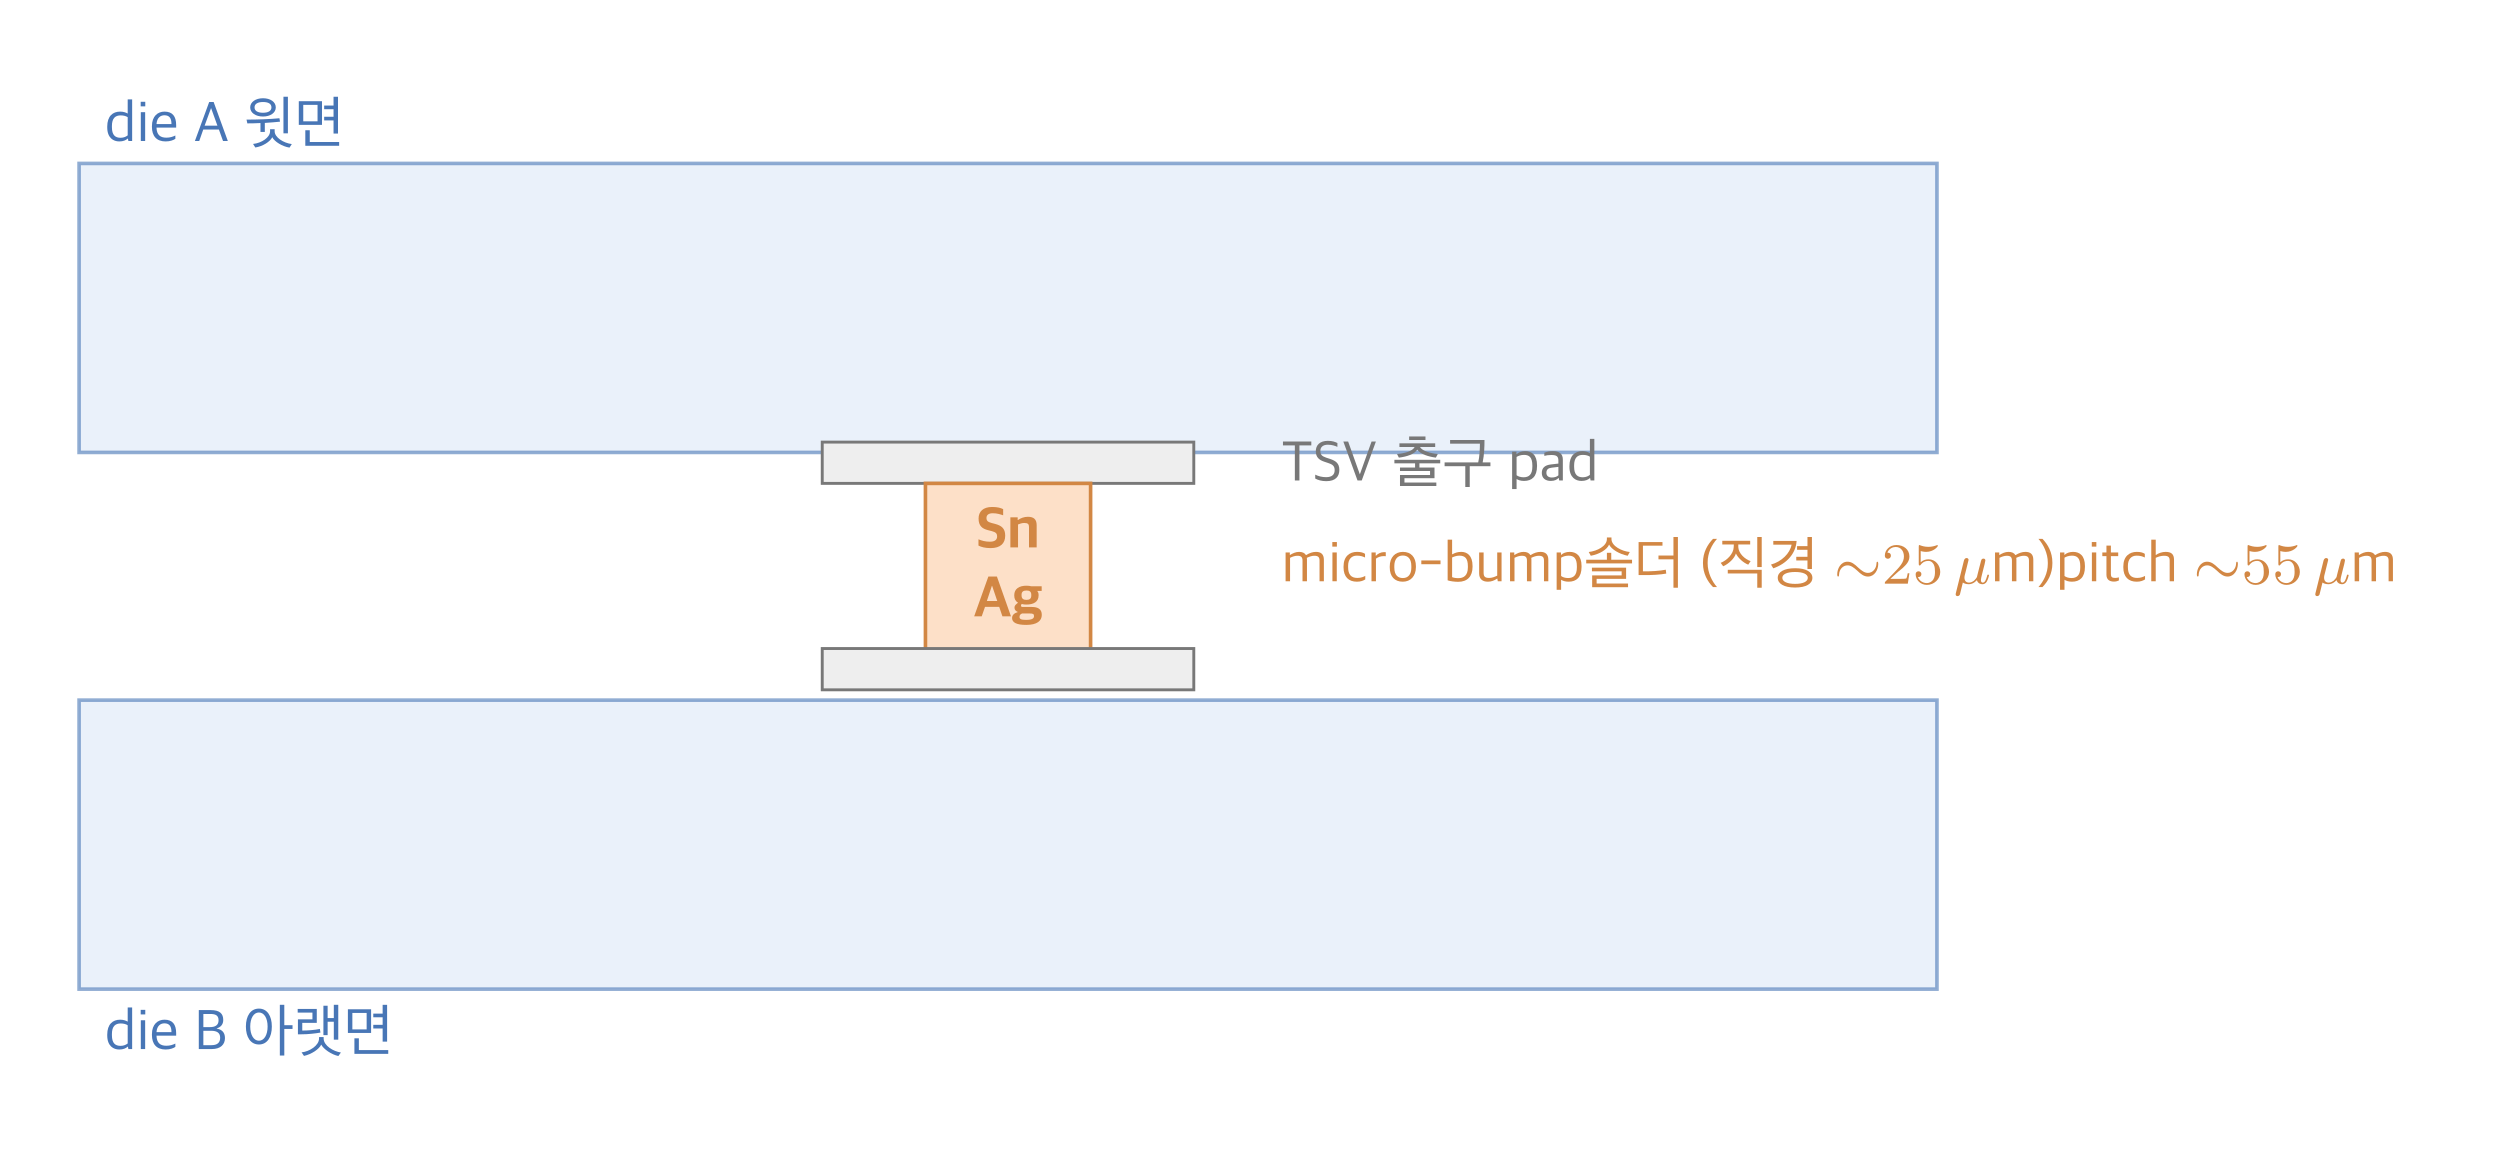
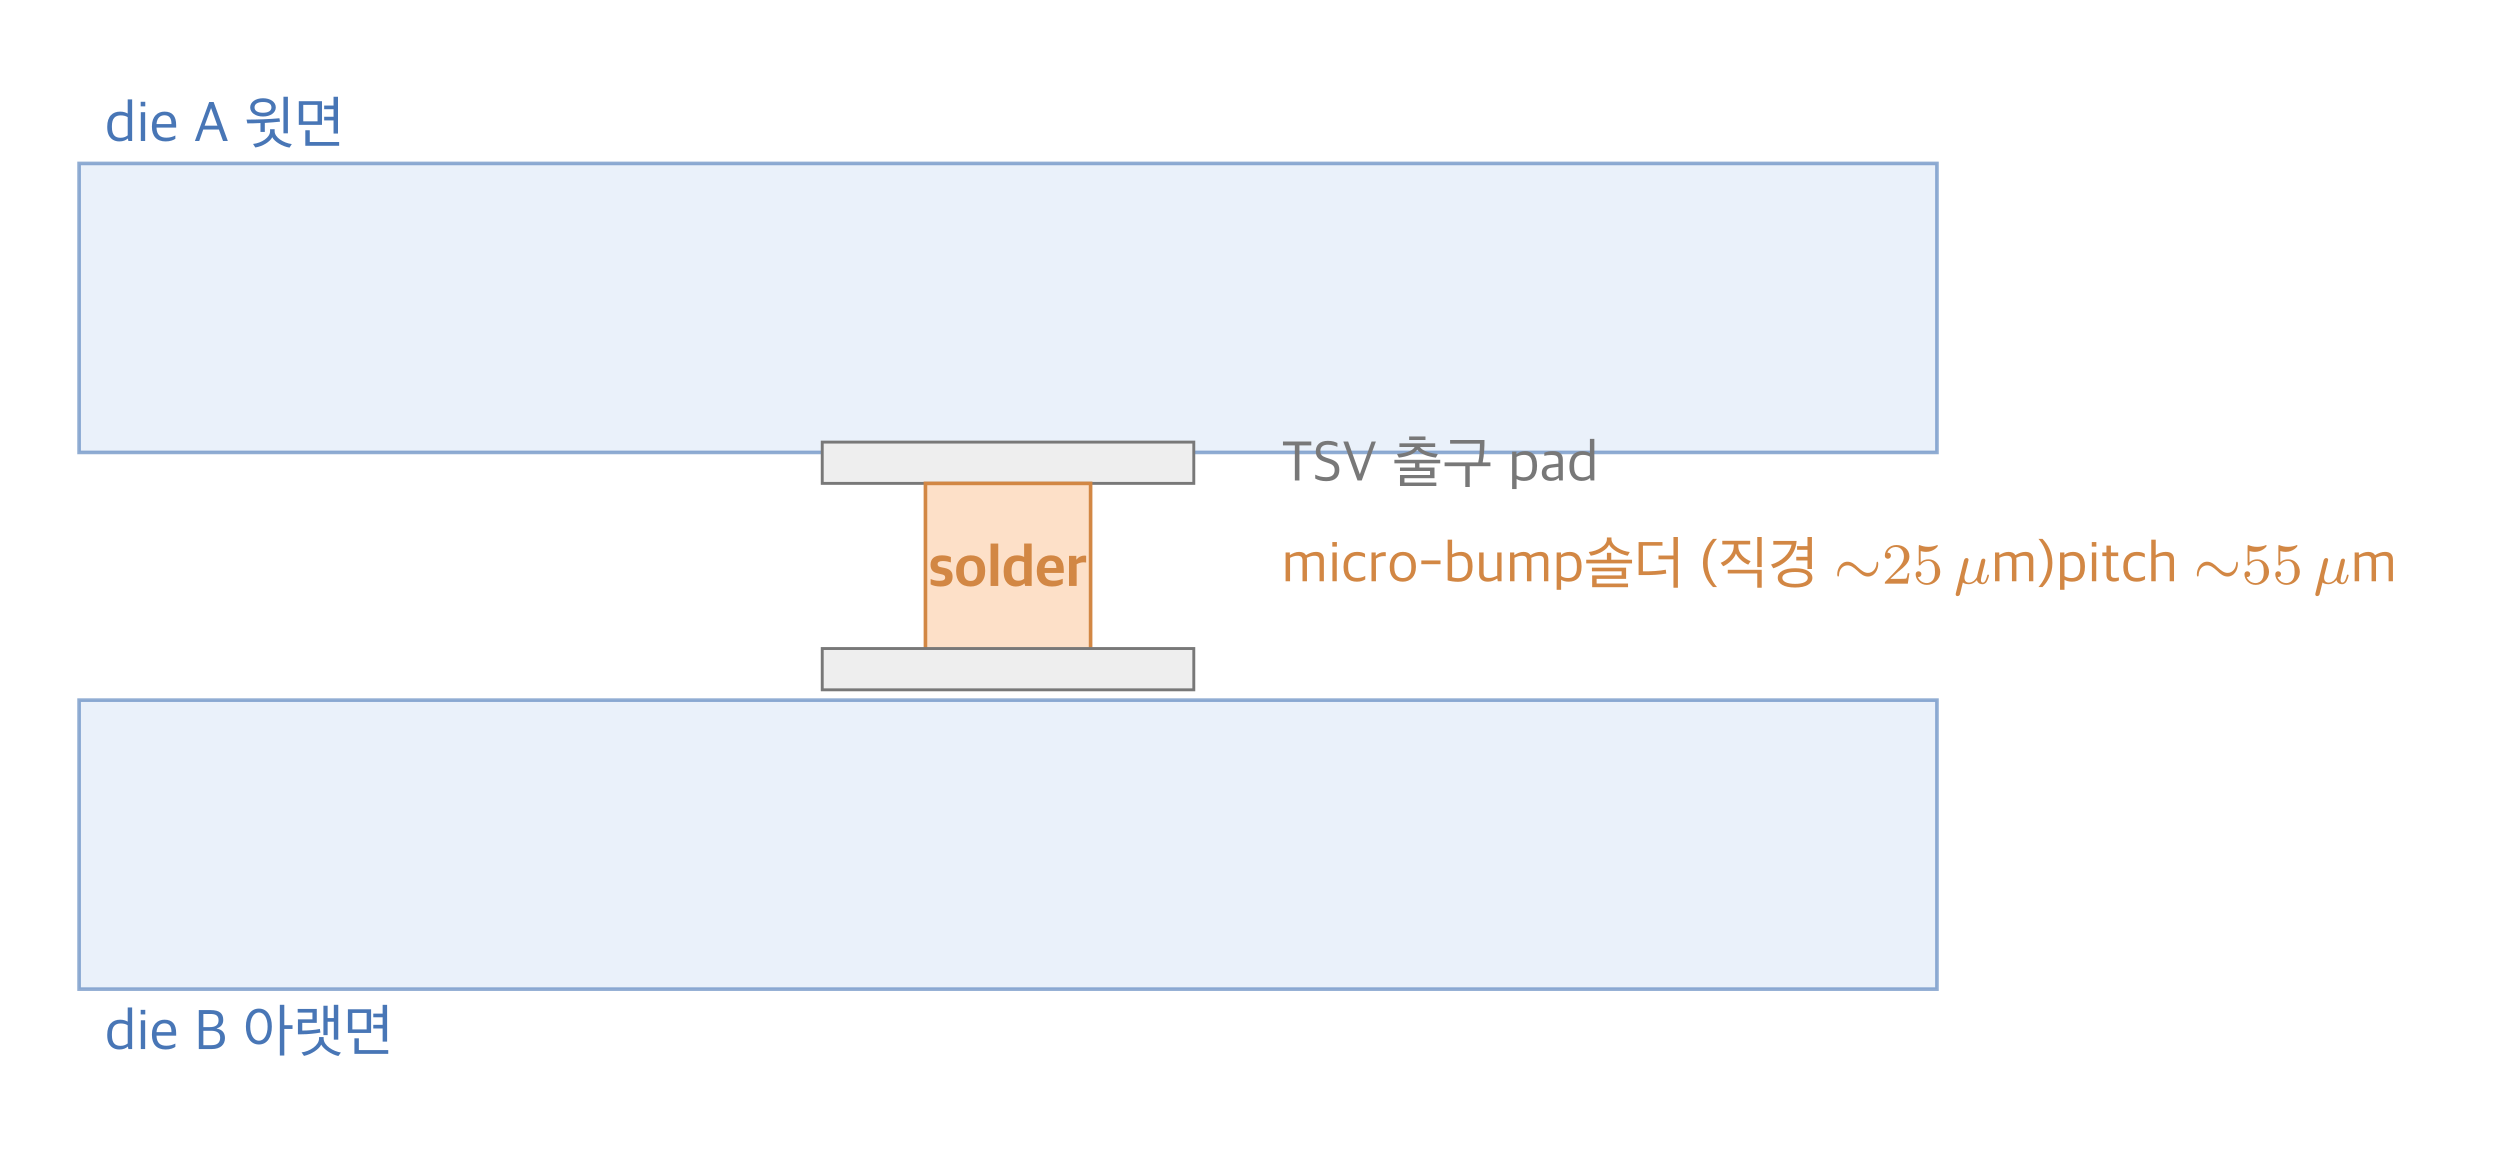
<svg xmlns="http://www.w3.org/2000/svg" xmlns:xlink="http://www.w3.org/1999/xlink" width="341.79pt" height="158.3pt" viewBox="0 0 341.79 158.3">
  <defs>
    <g>
      <g id="glyph-0-0">
        <path d="M 1.984 -0.266 C 2.516 -0.266 2.891 -0.422 3.141 -0.656 L 3.172 -0.656 L 3.234 -0.328 L 3.75 -0.328 L 3.75 -6.016 L 3.141 -6.016 L 3.141 -4.078 C 2.922 -4.203 2.594 -4.344 2.109 -4.344 C 1.094 -4.344 0.344 -3.719 0.344 -2.297 L 0.344 -2.188 C 0.344 -0.734 1.203 -0.266 1.984 -0.266 Z M 2.172 -0.766 C 1.453 -0.766 0.984 -1.109 0.984 -2.219 L 0.984 -2.375 C 0.984 -3.438 1.438 -3.828 2.188 -3.828 C 2.594 -3.828 2.953 -3.719 3.141 -3.578 L 3.141 -1.094 C 2.938 -0.938 2.625 -0.766 2.172 -0.766 Z M 2.172 -0.766 " />
      </g>
      <g id="glyph-0-1">
        <path d="M 0.609 -0.328 L 1.203 -0.328 L 1.203 -4.266 L 0.609 -4.266 Z M 0.594 -5.062 L 1.219 -5.062 L 1.219 -5.688 L 0.594 -5.688 Z M 0.594 -5.062 " />
      </g>
      <g id="glyph-0-2">
        <path d="M 2.203 -0.266 C 2.828 -0.266 3.281 -0.453 3.531 -0.625 L 3.531 -1.078 C 3.172 -0.906 2.812 -0.781 2.297 -0.781 C 1.453 -0.781 0.984 -1.172 0.953 -2.156 L 3.641 -2.156 L 3.641 -2.5 C 3.641 -3.719 3.125 -4.344 2.047 -4.344 C 1.141 -4.344 0.328 -3.734 0.328 -2.359 L 0.328 -2.25 C 0.328 -1.016 0.953 -0.266 2.203 -0.266 Z M 2.031 -3.844 C 2.672 -3.844 3 -3.5 3 -2.641 L 0.953 -2.641 C 1.016 -3.562 1.547 -3.844 2.031 -3.844 Z M 2.031 -3.844 " />
      </g>
      <g id="glyph-0-3">
        <path d="M 0.156 -0.328 L 0.75 -0.328 L 1.297 -1.891 L 3.438 -1.891 L 4 -0.328 L 4.656 -0.328 L 2.719 -5.656 L 2.109 -5.656 Z M 2.359 -4.812 L 2.375 -4.812 L 3.234 -2.422 L 1.484 -2.422 Z M 2.359 -4.812 " />
      </g>
      <g id="glyph-0-4">
        <path d="M 4.328 -4.922 C 4.328 -5.672 3.578 -6.172 2.578 -6.172 C 1.578 -6.172 0.828 -5.656 0.828 -4.922 C 0.828 -4.172 1.578 -3.672 2.578 -3.672 C 3.578 -3.672 4.328 -4.172 4.328 -4.922 Z M 6.516 0.094 C 5.391 -0.047 4.172 -0.812 4.172 -1.656 L 4.172 -1.938 L 3.547 -1.938 L 3.547 -1.656 C 3.547 -0.812 2.391 -0.047 1.219 0.078 L 1.531 0.562 C 2.531 0.406 3.547 -0.219 3.844 -0.844 C 4.156 -0.234 5.219 0.422 6.203 0.578 Z M 5.984 -1.375 L 5.984 -6.375 L 5.375 -6.375 L 5.375 -1.375 Z M 2.828 -1.562 L 2.828 -2.797 C 3.609 -2.844 4.438 -2.922 4.906 -2.969 L 4.828 -3.438 C 4.172 -3.375 3.5 -3.328 2.641 -3.297 C 1.875 -3.266 1.156 -3.25 0.328 -3.25 L 0.438 -2.734 C 1.031 -2.734 1.625 -2.75 2.234 -2.781 L 2.234 -1.562 Z M 3.734 -4.922 C 3.734 -4.422 3.266 -4.188 2.578 -4.188 C 1.891 -4.188 1.422 -4.422 1.422 -4.922 C 1.422 -5.422 1.891 -5.656 2.578 -5.656 C 3.297 -5.656 3.734 -5.422 3.734 -4.922 Z M 3.734 -4.922 " />
      </g>
      <g id="glyph-0-5">
        <path d="M 5.359 -4.672 L 5.359 -3.641 L 4.078 -3.641 L 4.078 -3.141 L 5.359 -3.141 L 5.359 -1.344 L 5.969 -1.344 L 5.969 -6.375 L 5.359 -6.375 L 5.359 -5.172 L 4.078 -5.172 L 4.078 -4.672 Z M 6.125 0.328 L 6.125 -0.188 L 2.109 -0.188 L 2.109 -1.797 L 1.5 -1.797 L 1.5 0.328 Z M 3.781 -2.531 L 3.781 -5.766 L 0.609 -5.766 L 0.609 -2.531 Z M 3.172 -3.016 L 1.219 -3.016 L 1.219 -5.266 L 3.172 -5.266 Z M 3.172 -3.016 " />
      </g>
      <g id="glyph-0-6">
        <path d="M 1.844 -0.328 L 2.469 -0.328 L 2.469 -5.125 L 4.094 -5.125 L 4.094 -5.656 L 0.219 -5.656 L 0.219 -5.125 L 1.844 -5.125 Z M 1.844 -0.328 " />
      </g>
      <g id="glyph-0-7">
        <path d="M 1.828 -0.234 C 3.078 -0.234 3.609 -0.859 3.609 -1.781 C 3.609 -2.688 3.109 -3.016 2.328 -3.281 L 1.797 -3.453 C 1.203 -3.656 1.016 -3.875 1.016 -4.391 C 1.016 -4.891 1.375 -5.219 2.031 -5.219 C 2.609 -5.219 3.031 -5.062 3.344 -4.922 L 3.344 -5.453 C 3.047 -5.594 2.672 -5.75 2.047 -5.75 C 0.938 -5.75 0.391 -5.156 0.391 -4.328 C 0.391 -3.531 0.812 -3.141 1.562 -2.891 L 2.078 -2.719 C 2.719 -2.516 2.969 -2.281 2.969 -1.734 C 2.969 -1.156 2.625 -0.781 1.797 -0.781 C 1.234 -0.781 0.719 -0.922 0.312 -1.125 L 0.312 -0.594 C 0.672 -0.391 1.172 -0.234 1.828 -0.234 Z M 1.828 -0.234 " />
      </g>
      <g id="glyph-0-8">
        <path d="M 2.094 -0.328 L 2.672 -0.328 L 4.609 -5.656 L 4.016 -5.656 L 2.422 -1.188 L 2.406 -1.188 L 0.812 -5.656 L 0.156 -5.656 Z M 2.094 -0.328 " />
      </g>
      <g id="glyph-0-9">
        <path d="M 6.031 0.422 L 6.031 -0.047 L 1.672 -0.047 L 1.672 -0.641 L 5.781 -0.641 L 5.781 -2.094 L 3.719 -2.094 L 3.719 -2.672 L 6.562 -2.672 L 6.562 -3.156 L 0.297 -3.156 L 0.297 -2.672 L 3.125 -2.672 L 3.125 -2.094 L 1.062 -2.094 L 1.062 -1.625 L 5.172 -1.625 L 5.172 -1.078 L 1.062 -1.078 L 1.062 0.422 Z M 6.234 -3.953 C 5.234 -4.031 4.078 -4.375 3.797 -4.906 L 5.875 -4.906 L 5.875 -5.406 L 0.984 -5.406 L 0.984 -4.906 L 3.062 -4.906 C 2.812 -4.359 1.734 -4.031 0.656 -3.953 L 0.906 -3.453 C 1.984 -3.578 3.031 -3.922 3.422 -4.547 C 3.844 -3.922 4.984 -3.578 5.969 -3.453 Z M 4.547 -5.859 L 4.547 -6.344 L 2.312 -6.344 L 2.312 -5.859 Z M 4.547 -5.859 " />
      </g>
      <g id="glyph-0-10">
        <path d="M 5.75 -5.859 L 1.047 -5.859 L 1.047 -5.359 L 5.125 -5.359 C 5.125 -4.688 5.078 -3.547 4.891 -2.797 L 0.297 -2.797 L 0.297 -2.281 L 3.125 -2.281 L 3.125 0.562 L 3.734 0.562 L 3.734 -2.281 L 6.562 -2.281 L 6.562 -2.797 L 5.5 -2.797 C 5.719 -3.859 5.75 -4.922 5.75 -5.859 Z M 5.75 -5.859 " />
      </g>
      <g id="glyph-0-11">
        <path d="M 0.578 0.844 L 1.188 0.844 L 1.188 -0.531 C 1.406 -0.391 1.75 -0.266 2.203 -0.266 C 3.281 -0.266 3.984 -0.859 3.984 -2.297 L 3.984 -2.406 C 3.984 -3.859 3.234 -4.344 2.359 -4.344 C 1.859 -4.344 1.438 -4.172 1.203 -3.938 L 1.172 -3.938 L 1.172 -4.266 L 0.578 -4.266 Z M 2.141 -0.766 C 1.734 -0.766 1.375 -0.891 1.188 -1.047 L 1.188 -3.547 C 1.375 -3.672 1.75 -3.828 2.203 -3.828 C 2.922 -3.828 3.344 -3.484 3.344 -2.375 L 3.344 -2.219 C 3.344 -1.156 2.891 -0.766 2.141 -0.766 Z M 2.141 -0.766 " />
      </g>
      <g id="glyph-0-12">
        <path d="M 1.547 -0.266 C 2.078 -0.266 2.406 -0.453 2.594 -0.672 L 2.625 -0.672 L 2.688 -0.328 L 3.188 -0.328 L 3.188 -3.188 C 3.188 -3.984 2.703 -4.344 1.828 -4.344 C 1.375 -4.344 1 -4.266 0.656 -4.125 L 0.656 -3.688 C 0.906 -3.766 1.219 -3.812 1.594 -3.812 C 2.297 -3.812 2.578 -3.656 2.578 -3.047 L 2.578 -2.641 L 1.516 -2.516 C 0.75 -2.422 0.312 -2.062 0.312 -1.359 C 0.312 -0.625 0.828 -0.266 1.547 -0.266 Z M 1.688 -0.734 C 1.234 -0.734 0.938 -0.953 0.938 -1.375 C 0.938 -1.828 1.188 -2.031 1.672 -2.078 L 2.578 -2.188 L 2.578 -1.031 C 2.406 -0.859 2.062 -0.734 1.688 -0.734 Z M 1.688 -0.734 " />
      </g>
      <g id="glyph-0-13">
        <path d="M 0.578 -0.328 L 1.188 -0.328 L 1.188 -3.531 C 1.5 -3.688 1.844 -3.812 2.188 -3.812 C 2.703 -3.812 2.891 -3.625 2.891 -3.141 L 2.891 -0.328 L 3.5 -0.328 L 3.5 -3.266 C 3.5 -3.359 3.5 -3.438 3.484 -3.531 C 3.844 -3.703 4.188 -3.812 4.5 -3.812 C 5.031 -3.812 5.219 -3.625 5.219 -3.141 L 5.219 -0.328 L 5.812 -0.328 L 5.812 -3.266 C 5.812 -4.031 5.406 -4.344 4.734 -4.344 C 4.281 -4.344 3.828 -4.188 3.391 -3.906 L 3.359 -3.906 C 3.188 -4.203 2.859 -4.344 2.422 -4.344 C 1.969 -4.344 1.562 -4.156 1.188 -3.922 L 1.156 -3.922 L 1.156 -4.266 L 0.578 -4.266 Z M 0.578 -0.328 " />
      </g>
      <g id="glyph-0-14">
        <path d="M 2.156 -0.266 C 2.703 -0.266 3.047 -0.422 3.297 -0.578 L 3.297 -1.062 C 3.109 -0.953 2.75 -0.781 2.219 -0.781 C 1.375 -0.781 0.953 -1.234 0.953 -2.25 L 0.953 -2.438 C 0.953 -3.344 1.422 -3.828 2.141 -3.828 C 2.656 -3.828 2.906 -3.734 3.266 -3.578 L 3.266 -4.078 C 3 -4.25 2.688 -4.344 2.172 -4.344 C 1.156 -4.344 0.328 -3.734 0.328 -2.344 L 0.328 -2.219 C 0.328 -0.922 1.031 -0.266 2.156 -0.266 Z M 2.156 -0.266 " />
      </g>
      <g id="glyph-0-15">
        <path d="M 0.578 -0.328 L 1.188 -0.328 L 1.188 -3.422 C 1.469 -3.625 1.844 -3.766 2.25 -3.766 C 2.312 -3.766 2.422 -3.766 2.531 -3.75 L 2.531 -4.297 C 2.5 -4.297 2.375 -4.312 2.297 -4.312 C 1.844 -4.312 1.422 -4.078 1.203 -3.828 L 1.156 -3.828 L 1.156 -4.266 L 0.578 -4.266 Z M 0.578 -0.328 " />
      </g>
      <g id="glyph-0-16">
        <path d="M 2.109 -0.266 C 3.172 -0.266 3.906 -1.016 3.906 -2.266 L 3.906 -2.375 C 3.906 -3.625 3.234 -4.344 2.125 -4.344 C 1.062 -4.344 0.328 -3.594 0.328 -2.344 L 0.328 -2.234 C 0.328 -0.969 1 -0.266 2.109 -0.266 Z M 2.125 -0.766 C 1.469 -0.766 0.953 -1.125 0.953 -2.219 L 0.953 -2.406 C 0.953 -3.328 1.391 -3.844 2.109 -3.844 C 2.75 -3.844 3.281 -3.484 3.281 -2.391 L 3.281 -2.188 C 3.281 -1.266 2.844 -0.766 2.125 -0.766 Z M 2.125 -0.766 " />
      </g>
      <g id="glyph-0-17">
        <path d="M 0.406 -2.656 L 3.031 -2.656 L 3.031 -3.172 L 0.406 -3.172 Z M 0.406 -2.656 " />
      </g>
      <g id="glyph-0-18">
        <path d="M 2.016 -0.25 C 3.281 -0.25 3.984 -0.984 3.984 -2.312 L 3.984 -2.406 C 3.984 -3.891 3.203 -4.344 2.438 -4.344 C 1.906 -4.344 1.531 -4.188 1.234 -4.016 L 1.188 -4.016 L 1.188 -6.016 L 0.578 -6.016 L 0.578 -0.453 C 0.922 -0.328 1.562 -0.25 2.016 -0.25 Z M 2.047 -0.75 C 1.656 -0.75 1.375 -0.812 1.188 -0.891 L 1.188 -3.578 C 1.391 -3.672 1.766 -3.828 2.172 -3.828 C 2.953 -3.828 3.344 -3.469 3.344 -2.375 L 3.344 -2.219 C 3.344 -1.094 2.75 -0.75 2.047 -0.75 Z M 2.047 -0.75 " />
      </g>
      <g id="glyph-0-19">
        <path d="M 1.766 -0.266 C 2.234 -0.266 2.656 -0.438 3.016 -0.688 L 3.047 -0.688 L 3.109 -0.328 L 3.625 -0.328 L 3.625 -4.266 L 3.031 -4.266 L 3.031 -1.094 C 2.703 -0.938 2.344 -0.781 1.922 -0.781 C 1.344 -0.781 1.172 -0.984 1.172 -1.5 L 1.172 -4.266 L 0.562 -4.266 L 0.562 -1.406 C 0.562 -0.656 0.984 -0.266 1.766 -0.266 Z M 1.766 -0.266 " />
      </g>
      <g id="glyph-0-20">
        <path d="M 6.016 0.484 L 6.016 -0.016 L 1.719 -0.016 L 1.719 -0.656 L 5.75 -0.656 L 5.75 -2.188 L 1.078 -2.188 L 1.078 -1.688 L 5.141 -1.688 L 5.141 -1.125 L 1.109 -1.125 L 1.109 0.484 Z M 6.562 -2.766 L 6.562 -3.266 L 3.719 -3.266 L 3.719 -4.219 L 3.125 -4.219 L 3.125 -3.266 L 0.297 -3.266 L 0.297 -2.766 Z M 6.25 -4.328 C 5.203 -4.422 3.75 -5.125 3.75 -6.094 L 3.75 -6.312 L 3.125 -6.312 L 3.125 -6.094 C 3.125 -5.141 1.797 -4.453 0.641 -4.328 L 0.922 -3.812 C 2.125 -4.031 3.172 -4.672 3.422 -5.344 C 3.75 -4.688 4.812 -4.047 5.969 -3.812 Z M 6.25 -4.328 " />
      </g>
      <g id="glyph-0-21">
        <path d="M 5.969 0.562 L 5.969 -6.375 L 5.359 -6.375 L 5.359 -3.844 L 3.312 -3.844 L 3.312 -3.328 L 5.359 -3.328 L 5.359 0.562 Z M 4.312 -1.906 C 3.547 -1.75 2.219 -1.656 1.188 -1.688 L 1.188 -5.188 L 3.859 -5.188 L 3.859 -5.688 L 0.594 -5.688 L 0.594 -1.172 L 1.062 -1.172 C 2.297 -1.141 3.609 -1.234 4.375 -1.375 Z M 4.312 -1.906 " />
      </g>
      <g id="glyph-0-22">
        <path d="M 1.828 0.469 L 2.375 0.469 C 1.672 -0.312 1.094 -1.531 1.094 -2.75 L 1.094 -2.938 C 1.094 -4.203 1.672 -5.344 2.375 -6.125 L 1.828 -6.125 C 1.094 -5.375 0.453 -4.297 0.453 -2.891 L 0.453 -2.766 C 0.453 -1.359 1.094 -0.266 1.828 0.469 Z M 1.828 0.469 " />
      </g>
      <g id="glyph-0-23">
        <path d="M 0.578 -5.359 L 2.156 -5.359 C 2.156 -5.234 2.156 -5.078 2.141 -5 C 2.109 -4.078 1.234 -3.188 0.359 -2.844 L 0.703 -2.375 C 1.453 -2.703 2.266 -3.469 2.438 -4.125 C 2.734 -3.5 3.453 -2.859 4.125 -2.594 L 4.453 -3.078 C 3.672 -3.344 2.812 -4.109 2.766 -5 C 2.766 -5.078 2.766 -5.234 2.766 -5.359 L 4.391 -5.359 L 4.391 -5.859 L 0.578 -5.859 Z M 1.328 -1.891 L 1.328 -1.391 L 5.359 -1.391 L 5.359 0.562 L 5.969 0.562 L 5.969 -1.891 Z M 5.969 -2.266 L 5.969 -6.375 L 5.359 -6.375 L 5.359 -2.266 Z M 5.969 -2.266 " />
      </g>
      <g id="glyph-0-24">
        <path d="M 6.031 -0.797 C 6.031 -1.594 5.172 -2.109 3.672 -2.109 C 2.156 -2.109 1.297 -1.594 1.297 -0.797 C 1.297 0.016 2.156 0.531 3.672 0.531 C 5.172 0.531 6.031 0.016 6.031 -0.797 Z M 3.672 -1.594 C 4.766 -1.594 5.406 -1.297 5.406 -0.797 C 5.406 -0.281 4.766 0.031 3.672 0.031 C 2.578 0.031 1.922 -0.281 1.922 -0.797 C 1.922 -1.297 2.578 -1.594 3.672 -1.594 Z M 3.828 -3.172 L 5.359 -3.172 L 5.359 -2 L 5.969 -2 L 5.969 -6.375 L 5.359 -6.375 L 5.359 -5.125 L 3.938 -5.125 L 3.938 -4.625 L 5.359 -4.625 L 5.359 -3.672 L 3.828 -3.672 Z M 3.875 -5.844 L 0.688 -5.844 L 0.688 -5.328 L 3.188 -5.328 C 2.984 -4.156 1.812 -3 0.375 -2.609 L 0.688 -2.094 C 2.516 -2.734 3.766 -4.094 3.875 -5.844 Z M 3.875 -5.844 " />
      </g>
      <g id="glyph-0-25">
        <path d="M 0.141 0.469 L 0.688 0.469 C 1.422 -0.266 2.047 -1.344 2.047 -2.766 L 2.047 -2.891 C 2.047 -4.297 1.422 -5.375 0.688 -6.125 L 0.141 -6.125 C 0.844 -5.328 1.422 -4.125 1.422 -2.891 L 1.422 -2.703 C 1.422 -1.438 0.844 -0.312 0.141 0.469 Z M 0.141 0.469 " />
      </g>
      <g id="glyph-0-26">
        <path d="M 1.828 -0.281 C 2.172 -0.281 2.328 -0.375 2.5 -0.438 L 2.5 -0.859 C 2.328 -0.812 2.156 -0.781 1.984 -0.781 C 1.531 -0.781 1.406 -0.938 1.406 -1.312 L 1.406 -3.766 L 2.406 -3.766 L 2.406 -4.266 L 1.406 -4.266 L 1.406 -5.203 L 0.797 -5.203 L 0.797 -4.266 L 0.234 -4.266 L 0.234 -3.766 L 0.797 -3.766 L 0.797 -1.219 C 0.797 -0.562 1.203 -0.281 1.828 -0.281 Z M 1.828 -0.281 " />
      </g>
      <g id="glyph-0-27">
        <path d="M 0.578 -0.328 L 1.188 -0.328 L 1.188 -3.531 C 1.516 -3.688 1.922 -3.812 2.297 -3.812 C 2.922 -3.812 3.094 -3.625 3.094 -3.141 L 3.094 -0.328 L 3.688 -0.328 L 3.688 -3.266 C 3.688 -4.031 3.312 -4.344 2.547 -4.344 C 2.062 -4.344 1.562 -4.172 1.219 -3.922 L 1.188 -3.922 L 1.188 -6.016 L 0.578 -6.016 Z M 0.578 -0.328 " />
      </g>
      <g id="glyph-0-28">
        <path d="M 0.688 -0.328 L 2.469 -0.328 C 3.672 -0.328 4.266 -0.953 4.266 -1.828 C 4.266 -2.641 3.797 -3.016 3.141 -3.125 L 3.141 -3.156 C 3.766 -3.344 4.031 -3.766 4.031 -4.312 C 4.031 -5.172 3.547 -5.656 2.312 -5.656 L 0.688 -5.656 Z M 1.312 -0.859 L 1.312 -2.828 L 2.359 -2.828 C 3.156 -2.828 3.609 -2.562 3.609 -1.875 C 3.609 -1.188 3.203 -0.859 2.422 -0.859 Z M 1.312 -3.328 L 1.312 -5.125 L 2.266 -5.125 C 3.016 -5.125 3.391 -4.906 3.391 -4.25 C 3.391 -3.562 2.891 -3.328 2.219 -3.328 Z M 1.312 -3.328 " />
      </g>
      <g id="glyph-0-29">
        <path d="M 6.766 -3.078 L 6.766 -3.594 L 5.641 -3.594 L 5.641 -6.375 L 5.031 -6.375 L 5.031 0.562 L 5.641 0.562 L 5.641 -3.078 Z M 0.391 -3.406 C 0.391 -1.938 1.047 -0.953 2.172 -0.953 C 3.297 -0.953 3.938 -1.938 3.938 -3.406 C 3.938 -4.875 3.297 -5.859 2.172 -5.859 C 1.047 -5.859 0.391 -4.875 0.391 -3.406 Z M 3.359 -3.406 C 3.359 -2.266 2.891 -1.469 2.172 -1.469 C 1.453 -1.469 0.984 -2.266 0.984 -3.406 C 0.984 -4.547 1.453 -5.328 2.172 -5.328 C 2.891 -5.328 3.359 -4.547 3.359 -3.406 Z M 3.359 -3.406 " />
      </g>
      <g id="glyph-0-30">
        <path d="M 6.156 -1.609 L 6.156 -6.375 L 5.547 -6.375 L 5.547 -4.562 L 4.703 -4.562 L 4.703 -6.25 L 4.125 -6.25 L 4.125 -2.234 L 4.703 -2.234 L 4.703 -4.062 L 5.547 -4.062 L 5.547 -1.609 Z M 3.641 -3.078 C 2.906 -2.922 1.938 -2.859 1.234 -2.859 L 1.234 -3.906 L 3.219 -3.906 L 3.219 -5.812 L 0.609 -5.812 L 0.609 -5.312 L 2.625 -5.312 L 2.625 -4.391 L 0.641 -4.391 L 0.641 -2.344 L 1.078 -2.344 C 2.062 -2.344 2.969 -2.453 3.719 -2.578 Z M 6.516 0.141 C 5.5 0 4.156 -0.781 4.156 -1.781 L 4.156 -1.969 L 3.531 -1.969 L 3.531 -1.781 C 3.531 -0.797 2.203 0.016 1.141 0.125 C 1.25 0.281 1.359 0.438 1.469 0.609 C 2.484 0.391 3.547 -0.312 3.828 -0.938 C 4.125 -0.328 5.25 0.438 6.172 0.625 C 6.281 0.453 6.406 0.297 6.516 0.141 Z M 6.516 0.141 " />
      </g>
      <g id="glyph-1-0">
-         <path d="M 1.953 -0.234 C 3.297 -0.234 3.953 -0.875 3.953 -1.938 C 3.953 -2.938 3.438 -3.312 2.562 -3.547 L 2.078 -3.672 C 1.562 -3.812 1.391 -3.984 1.391 -4.359 C 1.391 -4.766 1.688 -5 2.25 -5 C 2.859 -5 3.297 -4.844 3.672 -4.719 L 3.672 -5.562 C 3.344 -5.719 2.938 -5.859 2.172 -5.859 C 0.922 -5.859 0.312 -5.219 0.312 -4.281 C 0.312 -3.266 0.812 -2.891 1.594 -2.688 L 2.094 -2.562 C 2.672 -2.406 2.844 -2.25 2.844 -1.812 C 2.844 -1.391 2.547 -1.109 1.859 -1.109 C 1.25 -1.109 0.734 -1.25 0.297 -1.438 L 0.297 -0.578 C 0.672 -0.375 1.234 -0.234 1.953 -0.234 Z M 1.953 -0.234 " />
+         <path d="M 1.625 -0.25 C 2.688 -0.25 3.266 -0.703 3.266 -1.562 C 3.266 -2.281 2.953 -2.625 2.141 -2.797 L 1.75 -2.875 C 1.375 -2.938 1.219 -3.047 1.219 -3.312 C 1.219 -3.594 1.453 -3.734 1.922 -3.734 C 2.391 -3.734 2.781 -3.625 3.031 -3.547 L 3.031 -4.281 C 2.75 -4.406 2.375 -4.516 1.812 -4.516 C 0.75 -4.516 0.25 -4.016 0.25 -3.234 C 0.25 -2.469 0.656 -2.156 1.297 -2.031 L 1.688 -1.938 C 2.109 -1.859 2.25 -1.75 2.25 -1.469 C 2.25 -1.188 2.031 -1.031 1.469 -1.031 C 0.906 -1.031 0.578 -1.156 0.266 -1.281 L 0.266 -0.547 C 0.578 -0.359 1.094 -0.25 1.625 -0.25 Z M 1.625 -0.25 " />
      </g>
      <g id="glyph-1-1">
-         <path d="M 0.453 -0.328 L 1.5 -0.328 L 1.5 -3.469 C 1.734 -3.562 2.062 -3.672 2.344 -3.672 C 2.844 -3.672 3 -3.516 3 -3.125 L 3 -0.328 L 4.047 -0.328 L 4.047 -3.375 C 4.047 -4.188 3.625 -4.516 2.844 -4.516 C 2.328 -4.516 1.844 -4.328 1.5 -4.078 L 1.453 -4.078 L 1.453 -4.438 L 0.453 -4.438 Z M 0.453 -0.328 " />
+         <path d="M 2.234 -0.25 C 3.391 -0.25 4.219 -0.984 4.219 -2.344 L 4.219 -2.453 C 4.219 -3.781 3.516 -4.516 2.234 -4.516 C 1.078 -4.516 0.25 -3.766 0.25 -2.422 L 0.25 -2.312 C 0.25 -1.016 0.938 -0.25 2.234 -0.25 Z M 2.25 -1.016 C 1.719 -1.016 1.312 -1.281 1.312 -2.312 L 1.312 -2.484 C 1.312 -3.359 1.656 -3.75 2.219 -3.75 C 2.75 -3.75 3.156 -3.5 3.156 -2.453 L 3.156 -2.266 C 3.156 -1.391 2.812 -1.016 2.25 -1.016 Z M 2.25 -1.016 " />
      </g>
      <g id="glyph-1-2">
-         <path d="M 0.078 -0.328 L 1.109 -0.328 L 1.562 -1.625 L 3.5 -1.625 L 3.938 -0.328 L 5.109 -0.328 L 3.188 -5.766 L 2.016 -5.766 Z M 2.5 -4.5 L 2.531 -4.5 L 3.234 -2.422 L 1.812 -2.422 Z M 2.5 -4.5 " />
+         <path d="M 0.484 -0.328 L 1.531 -0.328 L 1.531 -6.125 L 0.484 -6.125 Z M 0.484 -0.328 " />
      </g>
      <g id="glyph-1-3">
-         <path d="M 2.016 0.844 C 3.484 0.844 4.141 0.297 4.141 -0.531 C 4.141 -1.328 3.594 -1.609 2.781 -1.609 L 1.641 -1.609 C 1.375 -1.609 1.297 -1.625 1.297 -1.812 C 1.297 -1.906 1.328 -1.938 1.406 -2.016 C 1.609 -1.953 1.812 -1.938 2.047 -1.938 C 3.016 -1.938 3.703 -2.312 3.703 -3.188 L 3.703 -3.25 C 3.703 -3.5 3.641 -3.641 3.516 -3.797 L 4.125 -3.797 L 4.125 -4.438 L 2.719 -4.438 C 2.516 -4.484 2.297 -4.516 2.047 -4.516 C 1.047 -4.516 0.375 -4.094 0.375 -3.219 L 0.375 -3.172 C 0.375 -2.688 0.562 -2.391 0.891 -2.188 C 0.578 -1.938 0.406 -1.812 0.406 -1.516 C 0.406 -1.203 0.594 -1.047 0.844 -0.938 L 0.844 -0.906 C 0.406 -0.766 0.078 -0.531 0.078 -0.094 C 0.078 0.516 0.688 0.844 2.016 0.844 Z M 2 0.156 C 1.312 0.156 1.094 0.047 1.094 -0.25 C 1.094 -0.516 1.25 -0.641 1.453 -0.719 L 2.469 -0.719 C 2.938 -0.719 3.078 -0.656 3.078 -0.359 C 3.078 -0.031 2.797 0.156 2 0.156 Z M 2.047 -2.578 C 1.625 -2.578 1.375 -2.734 1.375 -3.188 L 1.375 -3.281 C 1.375 -3.688 1.609 -3.859 2.047 -3.859 C 2.438 -3.859 2.703 -3.734 2.703 -3.266 L 2.703 -3.172 C 2.703 -2.734 2.453 -2.578 2.047 -2.578 Z M 2.047 -2.578 " />
+         <path d="M 1.922 -0.25 C 2.438 -0.25 2.812 -0.406 3.078 -0.656 L 3.125 -0.656 L 3.203 -0.328 L 4.094 -0.328 L 4.094 -6.125 L 3.062 -6.125 L 3.062 -4.297 C 2.875 -4.391 2.578 -4.516 2.109 -4.516 C 1.047 -4.516 0.266 -3.891 0.266 -2.359 L 0.266 -2.266 C 0.266 -0.781 1.094 -0.25 1.922 -0.25 Z M 2.297 -1.047 C 1.719 -1.047 1.344 -1.312 1.344 -2.312 L 1.344 -2.453 C 1.344 -3.422 1.703 -3.734 2.297 -3.734 C 2.641 -3.734 2.922 -3.656 3.062 -3.562 L 3.062 -1.312 C 2.906 -1.188 2.656 -1.047 2.297 -1.047 Z M 2.297 -1.047 " />
+       </g>
+       <g id="glyph-1-4">
+         <path d="M 2.312 -0.25 C 3.031 -0.25 3.516 -0.438 3.797 -0.641 L 3.797 -1.312 C 3.453 -1.172 3.062 -1.047 2.562 -1.047 C 1.812 -1.047 1.375 -1.312 1.312 -2.109 L 3.938 -2.109 L 3.938 -2.484 C 3.938 -3.797 3.422 -4.516 2.172 -4.516 C 1.062 -4.516 0.25 -3.797 0.25 -2.438 L 0.25 -2.328 C 0.25 -1.016 0.938 -0.25 2.312 -0.25 Z M 2.156 -3.766 C 2.656 -3.766 2.922 -3.5 2.922 -2.781 L 1.312 -2.781 C 1.359 -3.562 1.781 -3.766 2.156 -3.766 Z M 2.156 -3.766 " />
+       </g>
+       <g id="glyph-1-5">
+         <path d="M 0.453 -0.328 L 1.5 -0.328 L 1.5 -3.297 C 1.75 -3.453 2.109 -3.562 2.469 -3.562 C 2.578 -3.562 2.719 -3.547 2.797 -3.531 L 2.797 -4.438 C 2.766 -4.469 2.672 -4.484 2.562 -4.484 C 2.125 -4.484 1.719 -4.266 1.5 -3.953 L 1.453 -3.953 L 1.453 -4.438 L 0.453 -4.438 Z M 0.453 -0.328 " />
      </g>
      <g id="glyph-2-0">
        <path d="M 6.078 -2.703 C 6.078 -2.953 6 -3 5.953 -3 C 5.844 -3 5.828 -2.797 5.828 -2.672 C 5.797 -2.109 5.359 -1.469 4.672 -1.469 C 4.203 -1.469 3.812 -1.766 3.344 -2.188 C 2.844 -2.672 2.422 -3 1.875 -3 C 0.953 -3 0.469 -2.047 0.469 -1.266 C 0.469 -1 0.562 -0.969 0.594 -0.969 C 0.656 -0.969 0.719 -1.031 0.719 -1.234 C 0.75 -2 1.281 -2.5 1.875 -2.5 C 2.344 -2.5 2.734 -2.203 3.203 -1.781 C 3.703 -1.297 4.125 -0.969 4.672 -0.969 C 5.578 -0.969 6.078 -1.891 6.078 -2.703 Z M 6.078 -2.703 " />
      </g>
      <g id="glyph-3-0">
        <path d="M 2.234 -1.625 C 2.359 -1.734 2.703 -2 2.828 -2.109 C 3.312 -2.562 3.781 -3 3.781 -3.719 C 3.781 -4.672 3 -5.281 2 -5.281 C 1.047 -5.281 0.422 -4.562 0.422 -3.844 C 0.422 -3.453 0.734 -3.406 0.844 -3.406 C 1.016 -3.406 1.25 -3.531 1.25 -3.828 C 1.25 -4.234 0.859 -4.234 0.766 -4.234 C 0.984 -4.812 1.531 -5.016 1.906 -5.016 C 2.656 -5.016 3.031 -4.391 3.031 -3.719 C 3.031 -2.891 2.453 -2.297 1.516 -1.328 L 0.516 -0.297 C 0.422 -0.219 0.422 -0.203 0.422 0 L 3.562 0 L 3.781 -1.422 L 3.547 -1.422 C 3.516 -1.266 3.453 -0.859 3.359 -0.719 C 3.312 -0.656 2.703 -0.656 2.578 -0.656 L 1.172 -0.656 Z M 2.234 -1.625 " />
      </g>
      <g id="glyph-3-1">
        <path d="M 1.109 -4.453 C 1.219 -4.422 1.531 -4.344 1.859 -4.344 C 2.859 -4.344 3.453 -5.047 3.453 -5.172 C 3.453 -5.25 3.406 -5.281 3.359 -5.281 C 3.344 -5.281 3.328 -5.281 3.266 -5.234 C 2.953 -5.125 2.594 -5.031 2.156 -5.031 C 1.688 -5.031 1.297 -5.141 1.062 -5.234 C 0.969 -5.281 0.953 -5.281 0.953 -5.281 C 0.844 -5.281 0.844 -5.188 0.844 -5.047 L 0.844 -2.719 C 0.844 -2.578 0.844 -2.484 0.969 -2.484 C 1.047 -2.484 1.062 -2.516 1.109 -2.578 C 1.203 -2.703 1.5 -3.109 2.172 -3.109 C 2.625 -3.109 2.828 -2.734 2.906 -2.594 C 3.047 -2.297 3.062 -1.938 3.062 -1.625 C 3.062 -1.328 3.047 -0.906 2.828 -0.562 C 2.672 -0.312 2.359 -0.078 1.938 -0.078 C 1.422 -0.078 0.906 -0.391 0.734 -0.906 C 0.75 -0.906 0.797 -0.906 0.812 -0.906 C 1.031 -0.906 1.203 -1.047 1.203 -1.297 C 1.203 -1.594 0.969 -1.688 0.812 -1.688 C 0.672 -1.688 0.422 -1.609 0.422 -1.266 C 0.422 -0.562 1.047 0.172 1.953 0.172 C 2.938 0.172 3.781 -0.609 3.781 -1.594 C 3.781 -2.516 3.125 -3.328 2.188 -3.328 C 1.781 -3.328 1.406 -3.203 1.109 -2.922 Z M 1.109 -4.453 " />
      </g>
      <g id="glyph-4-0">
        <path d="M 1.922 -2.797 C 1.953 -2.953 2.031 -3.219 2.031 -3.25 C 2.031 -3.422 1.891 -3.5 1.766 -3.5 C 1.5 -3.5 1.422 -3.234 1.391 -3.125 L 0.297 1.281 C 0.266 1.406 0.266 1.438 0.266 1.453 C 0.266 1.656 0.422 1.703 0.516 1.703 C 0.562 1.703 0.734 1.703 0.844 1.5 C 0.859 1.422 1.094 0.484 1.25 -0.156 C 1.391 -0.047 1.656 0.078 2.062 0.078 C 2.719 0.078 3.141 -0.453 3.172 -0.484 C 3.312 0.062 3.844 0.078 3.938 0.078 C 4.312 0.078 4.5 -0.219 4.562 -0.359 C 4.719 -0.641 4.828 -1.109 4.828 -1.141 C 4.828 -1.188 4.797 -1.234 4.703 -1.234 C 4.609 -1.234 4.594 -1.188 4.547 -0.984 C 4.422 -0.562 4.281 -0.141 3.969 -0.141 C 3.781 -0.141 3.719 -0.297 3.719 -0.516 C 3.719 -0.656 3.797 -0.984 3.859 -1.219 L 4.062 -2.031 C 4.109 -2.234 4.156 -2.406 4.219 -2.641 C 4.25 -2.812 4.328 -3.125 4.328 -3.172 C 4.328 -3.375 4.172 -3.422 4.078 -3.422 C 3.797 -3.422 3.75 -3.219 3.672 -2.859 L 3.5 -2.203 L 3.25 -1.219 L 3.172 -0.891 C 3.156 -0.844 2.938 -0.547 2.766 -0.391 C 2.625 -0.297 2.391 -0.141 2.109 -0.141 C 1.734 -0.141 1.469 -0.344 1.469 -0.828 C 1.469 -1.047 1.547 -1.281 1.594 -1.469 Z M 1.922 -2.797 " />
      </g>
    </g>
  </defs>
  <path fill-rule="nonzero" fill="rgb(86.275%, 90.979%, 96.863%)" fill-opacity="0.6" stroke-width="0.498" stroke-linecap="butt" stroke-linejoin="miter" stroke="rgb(28.235%, 46.274%, 71.373%)" stroke-opacity="0.6" stroke-miterlimit="10" d="M -127.561 73.7 L -127.561 113.386 L 127.562 113.386 L 127.562 73.7 Z M -127.561 73.7 " transform="matrix(0.995597, 0, 0, -0.995597, 137.8123, 135.231)" />
  <g fill="rgb(28.2%, 46.3%, 71.399%)" fill-opacity="1">
    <use xlink:href="#glyph-0-0" x="14.317" y="19.603" />
    <use xlink:href="#glyph-0-1" x="18.642" y="19.603" />
    <use xlink:href="#glyph-0-2" x="20.443" y="19.603" />
  </g>
  <g fill="rgb(28.2%, 46.3%, 71.399%)" fill-opacity="1">
    <use xlink:href="#glyph-0-3" x="26.49" y="19.603" />
  </g>
  <g fill="rgb(28.2%, 46.3%, 71.399%)" fill-opacity="1">
    <use xlink:href="#glyph-0-4" x="33.377" y="19.603" />
    <use xlink:href="#glyph-0-5" x="40.241" y="19.603" />
  </g>
  <path fill-rule="nonzero" fill="rgb(93.332%, 93.332%, 93.332%)" fill-opacity="1" stroke-width="0.399" stroke-linecap="butt" stroke-linejoin="miter" stroke="rgb(47.06%, 47.06%, 47.06%)" stroke-opacity="1" stroke-miterlimit="10" d="M -25.511 69.451 L 25.511 69.451 L 25.511 75.12 L -25.511 75.12 Z M -25.511 69.451 " transform="matrix(0.995597, 0, 0, -0.995597, 137.8123, 135.231)" />
  <g fill="rgb(47.099%, 47.099%, 47.099%)" fill-opacity="1">
    <use xlink:href="#glyph-0-6" x="175.183" y="66.018" />
    <use xlink:href="#glyph-0-7" x="179.5" y="66.018" />
    <use xlink:href="#glyph-0-8" x="183.499" y="66.018" />
  </g>
  <g fill="rgb(47.099%, 47.099%, 47.099%)" fill-opacity="1">
    <use xlink:href="#glyph-0-9" x="190.339" y="66.018" />
    <use xlink:href="#glyph-0-10" x="197.203" y="66.018" />
  </g>
  <g fill="rgb(47.099%, 47.099%, 47.099%)" fill-opacity="1">
    <use xlink:href="#glyph-0-11" x="206.153" y="66.018" />
    <use xlink:href="#glyph-0-12" x="210.478" y="66.018" />
    <use xlink:href="#glyph-0-0" x="214.223" y="66.018" />
  </g>
  <path fill-rule="nonzero" fill="rgb(99.216%, 87.842%, 78.432%)" fill-opacity="1" stroke-width="0.498" stroke-linecap="butt" stroke-linejoin="miter" stroke="rgb(82.352%, 52.939%, 26.668%)" stroke-opacity="1" stroke-miterlimit="10" d="M -11.339 45.356 L -11.339 69.451 L 11.339 69.451 L 11.339 45.356 Z M -11.339 45.356 " transform="matrix(0.995597, 0, 0, -0.995597, 137.8123, 135.231)" />
  <g fill="rgb(82.399%, 52.899%, 26.7%)" fill-opacity="1">
-     <use xlink:href="#glyph-1-0" x="133.475" y="75.169" />
-     <use xlink:href="#glyph-1-1" x="137.681" y="75.169" />
-   </g>
-   <g fill="rgb(82.399%, 52.899%, 26.7%)" fill-opacity="1">
-     <use xlink:href="#glyph-1-2" x="133.107" y="84.591" />
-     <use xlink:href="#glyph-1-3" x="138.289" y="84.591" />
+     <use xlink:href="#glyph-1-0" x="126.969" y="80.438" />
+     <use xlink:href="#glyph-1-1" x="130.469" y="80.438" />
+     <use xlink:href="#glyph-1-2" x="134.944" y="80.438" />
+     <use xlink:href="#glyph-1-3" x="136.951" y="80.438" />
+     <use xlink:href="#glyph-1-4" x="141.498" y="80.438" />
+     <use xlink:href="#glyph-1-5" x="145.696" y="80.438" />
  </g>
  <g fill="rgb(82.399%, 52.899%, 26.7%)" fill-opacity="1">
    <use xlink:href="#glyph-0-13" x="175.183" y="79.794" />
    <use xlink:href="#glyph-0-1" x="181.555" y="79.794" />
    <use xlink:href="#glyph-0-14" x="183.356" y="79.794" />
    <use xlink:href="#glyph-0-15" x="186.927" y="79.794" />
    <use xlink:href="#glyph-0-16" x="189.672" y="79.794" />
    <use xlink:href="#glyph-0-17" x="193.91" y="79.794" />
    <use xlink:href="#glyph-0-18" x="197.338" y="79.794" />
    <use xlink:href="#glyph-0-19" x="201.662" y="79.794" />
    <use xlink:href="#glyph-0-13" x="205.868" y="79.794" />
    <use xlink:href="#glyph-0-11" x="212.24" y="79.794" />
    <use xlink:href="#glyph-0-20" x="216.564" y="79.794" />
    <use xlink:href="#glyph-0-21" x="223.428" y="79.794" />
  </g>
  <g fill="rgb(82.399%, 52.899%, 26.7%)" fill-opacity="1">
    <use xlink:href="#glyph-0-22" x="232.371" y="79.794" />
    <use xlink:href="#glyph-0-23" x="234.886" y="79.794" />
    <use xlink:href="#glyph-0-24" x="241.75" y="79.794" />
  </g>
  <g fill="rgb(82.399%, 52.899%, 26.7%)" fill-opacity="1">
    <use xlink:href="#glyph-2-0" x="250.708" y="79.794" />
  </g>
  <g fill="rgb(82.399%, 52.899%, 26.7%)" fill-opacity="1">
    <use xlink:href="#glyph-3-0" x="257.266" y="79.794" />
    <use xlink:href="#glyph-3-1" x="261.48" y="79.794" />
  </g>
  <g fill="rgb(82.399%, 52.899%, 26.7%)" fill-opacity="1">
    <use xlink:href="#glyph-4-0" x="267.103" y="79.794" />
  </g>
  <g fill="rgb(82.399%, 52.899%, 26.7%)" fill-opacity="1">
    <use xlink:href="#glyph-0-13" x="272.174" y="79.794" />
    <use xlink:href="#glyph-0-25" x="278.546" y="79.794" />
    <use xlink:href="#glyph-0-11" x="281.061" y="79.794" />
    <use xlink:href="#glyph-0-1" x="285.386" y="79.794" />
    <use xlink:href="#glyph-0-26" x="287.187" y="79.794" />
    <use xlink:href="#glyph-0-14" x="289.964" y="79.794" />
    <use xlink:href="#glyph-0-27" x="293.535" y="79.794" />
  </g>
  <g fill="rgb(82.399%, 52.899%, 26.7%)" fill-opacity="1">
    <use xlink:href="#glyph-2-0" x="299.876" y="79.794" />
  </g>
  <g fill="rgb(82.399%, 52.899%, 26.7%)" fill-opacity="1">
    <use xlink:href="#glyph-3-1" x="306.433" y="79.794" />
    <use xlink:href="#glyph-3-1" x="310.646" y="79.794" />
  </g>
  <g fill="rgb(82.399%, 52.899%, 26.7%)" fill-opacity="1">
    <use xlink:href="#glyph-4-0" x="316.269" y="79.794" />
  </g>
  <g fill="rgb(82.399%, 52.899%, 26.7%)" fill-opacity="1">
    <use xlink:href="#glyph-0-13" x="321.341" y="79.794" />
  </g>
  <path fill-rule="nonzero" fill="rgb(93.332%, 93.332%, 93.332%)" fill-opacity="1" stroke-width="0.399" stroke-linecap="butt" stroke-linejoin="miter" stroke="rgb(47.06%, 47.06%, 47.06%)" stroke-opacity="1" stroke-miterlimit="10" d="M -25.511 41.103 L 25.511 41.103 L 25.511 46.773 L -25.511 46.773 Z M -25.511 41.103 " transform="matrix(0.995597, 0, 0, -0.995597, 137.8123, 135.231)" />
  <path fill-rule="nonzero" fill="rgb(86.275%, 90.979%, 96.863%)" fill-opacity="0.6" stroke-width="0.498" stroke-linecap="butt" stroke-linejoin="miter" stroke="rgb(28.235%, 46.274%, 71.373%)" stroke-opacity="0.6" stroke-miterlimit="10" d="M -127.561 0.001 L -127.561 39.687 L 127.562 39.687 L 127.562 0.001 Z M -127.561 0.001 " transform="matrix(0.995597, 0, 0, -0.995597, 137.8123, 135.231)" />
  <g fill="rgb(28.2%, 46.3%, 71.399%)" fill-opacity="1">
    <use xlink:href="#glyph-0-0" x="14.317" y="143.751" />
    <use xlink:href="#glyph-0-1" x="18.642" y="143.751" />
    <use xlink:href="#glyph-0-2" x="20.443" y="143.751" />
  </g>
  <g fill="rgb(28.2%, 46.3%, 71.399%)" fill-opacity="1">
    <use xlink:href="#glyph-0-28" x="26.49" y="143.751" />
  </g>
  <g fill="rgb(28.2%, 46.3%, 71.399%)" fill-opacity="1">
    <use xlink:href="#glyph-0-29" x="33.227" y="143.751" />
    <use xlink:href="#glyph-0-30" x="40.09" y="143.751" />
    <use xlink:href="#glyph-0-5" x="46.954" y="143.751" />
  </g>
</svg>
